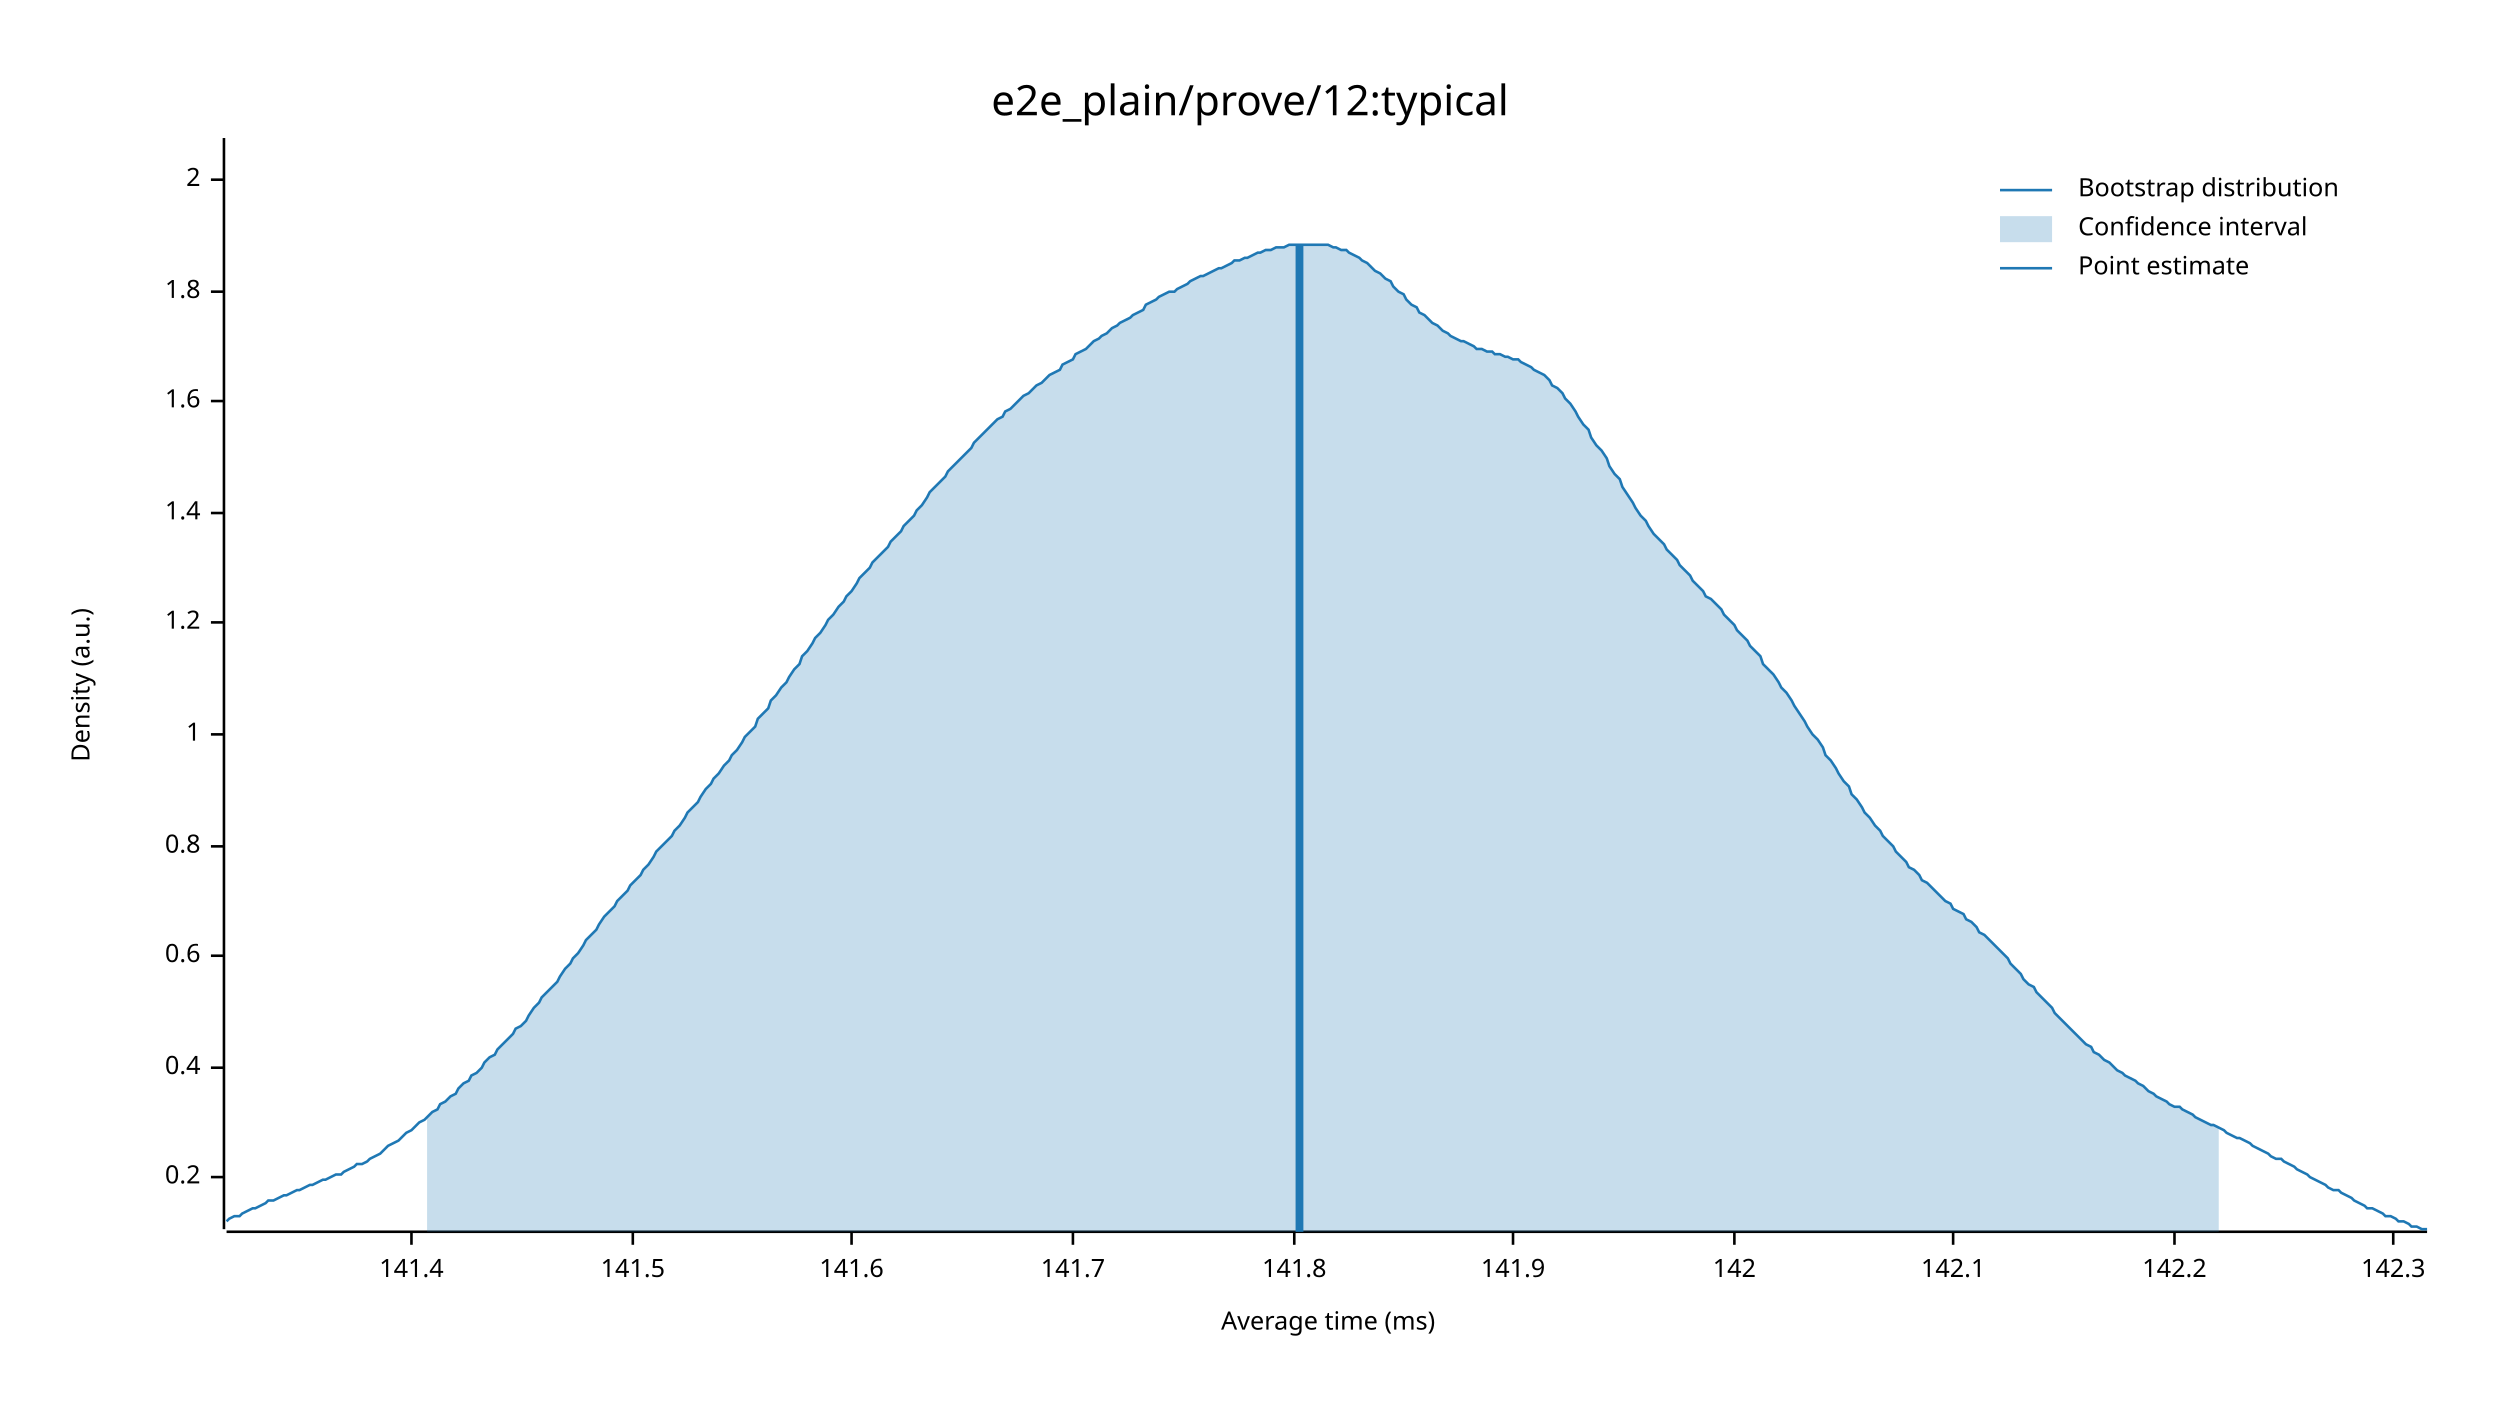
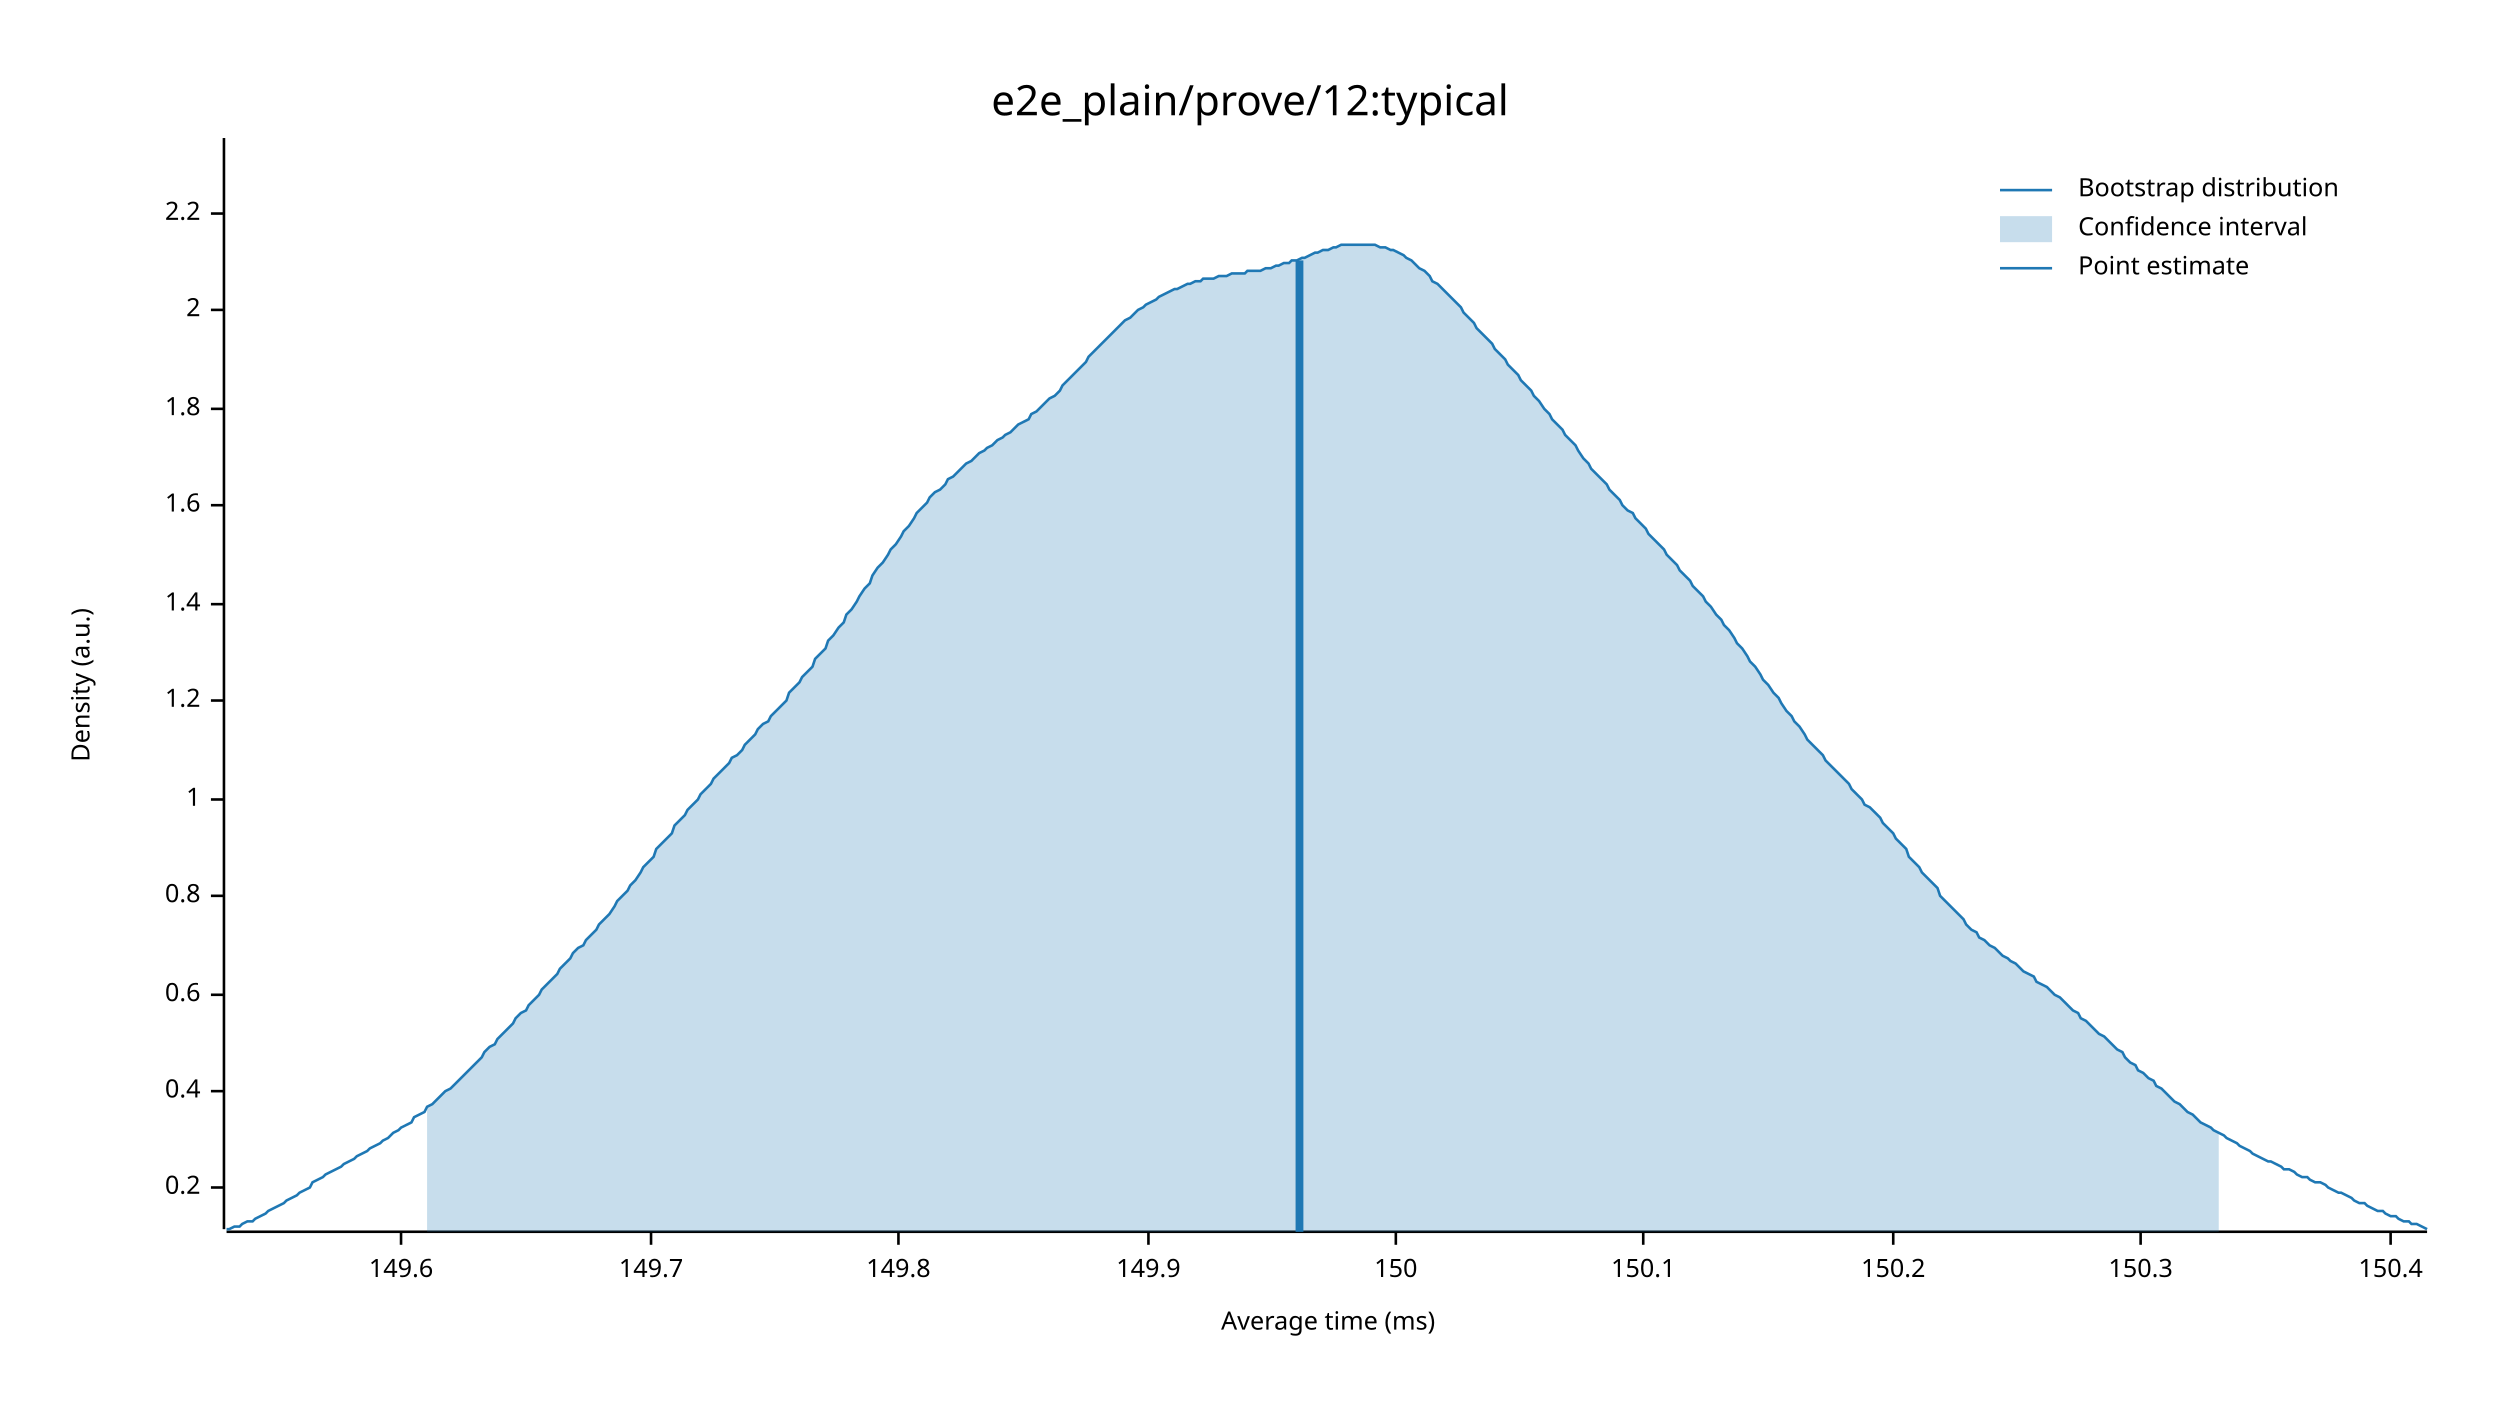
<svg xmlns="http://www.w3.org/2000/svg" width="960" height="540" viewBox="0 0 960 540">
  <text x="480" y="32" dy="0.76em" text-anchor="middle" font-family="sans-serif" font-size="16.129" opacity="1" fill="#000000">
e2e_plain/prove/12:typical
</text>
  <text x="27" y="263" dy="0.76em" text-anchor="middle" font-family="sans-serif" font-size="9.677" opacity="1" fill="#000000" transform="rotate(270, 27, 263)">
Density (a.u.)
</text>
  <text x="510" y="513" dy="-0.5ex" text-anchor="middle" font-family="sans-serif" font-size="9.677" opacity="1" fill="#000000">
Average time (ms)
</text>
  <polyline fill="none" opacity="1" stroke="#000000" stroke-width="1" points="86,53 86,472 " />
-   <text x="77" y="452" dy="0.5ex" text-anchor="end" font-family="sans-serif" font-size="9.677" opacity="1" fill="#000000">
+   <text x="77" y="456" dy="0.5ex" text-anchor="end" font-family="sans-serif" font-size="9.677" opacity="1" fill="#000000">
0.2
</text>
-   <polyline fill="none" opacity="1" stroke="#000000" stroke-width="1" points="81,452 86,452 " />
-   <text x="77" y="410" dy="0.5ex" text-anchor="end" font-family="sans-serif" font-size="9.677" opacity="1" fill="#000000">
+   <polyline fill="none" opacity="1" stroke="#000000" stroke-width="1" points="81,456 86,456 " />
+   <text x="77" y="419" dy="0.5ex" text-anchor="end" font-family="sans-serif" font-size="9.677" opacity="1" fill="#000000">
0.4
</text>
-   <polyline fill="none" opacity="1" stroke="#000000" stroke-width="1" points="81,410 86,410 " />
-   <text x="77" y="367" dy="0.5ex" text-anchor="end" font-family="sans-serif" font-size="9.677" opacity="1" fill="#000000">
+   <polyline fill="none" opacity="1" stroke="#000000" stroke-width="1" points="81,419 86,419 " />
+   <text x="77" y="382" dy="0.5ex" text-anchor="end" font-family="sans-serif" font-size="9.677" opacity="1" fill="#000000">
0.6
</text>
-   <polyline fill="none" opacity="1" stroke="#000000" stroke-width="1" points="81,367 86,367 " />
-   <text x="77" y="325" dy="0.5ex" text-anchor="end" font-family="sans-serif" font-size="9.677" opacity="1" fill="#000000">
+   <polyline fill="none" opacity="1" stroke="#000000" stroke-width="1" points="81,382 86,382 " />
+   <text x="77" y="344" dy="0.5ex" text-anchor="end" font-family="sans-serif" font-size="9.677" opacity="1" fill="#000000">
0.8
</text>
-   <polyline fill="none" opacity="1" stroke="#000000" stroke-width="1" points="81,325 86,325 " />
-   <text x="77" y="282" dy="0.5ex" text-anchor="end" font-family="sans-serif" font-size="9.677" opacity="1" fill="#000000">
+   <polyline fill="none" opacity="1" stroke="#000000" stroke-width="1" points="81,344 86,344 " />
+   <text x="77" y="307" dy="0.5ex" text-anchor="end" font-family="sans-serif" font-size="9.677" opacity="1" fill="#000000">
1
</text>
-   <polyline fill="none" opacity="1" stroke="#000000" stroke-width="1" points="81,282 86,282 " />
-   <text x="77" y="239" dy="0.5ex" text-anchor="end" font-family="sans-serif" font-size="9.677" opacity="1" fill="#000000">
+   <polyline fill="none" opacity="1" stroke="#000000" stroke-width="1" points="81,307 86,307 " />
+   <text x="77" y="269" dy="0.5ex" text-anchor="end" font-family="sans-serif" font-size="9.677" opacity="1" fill="#000000">
1.2
</text>
-   <polyline fill="none" opacity="1" stroke="#000000" stroke-width="1" points="81,239 86,239 " />
-   <text x="77" y="197" dy="0.5ex" text-anchor="end" font-family="sans-serif" font-size="9.677" opacity="1" fill="#000000">
+   <polyline fill="none" opacity="1" stroke="#000000" stroke-width="1" points="81,269 86,269 " />
+   <text x="77" y="232" dy="0.5ex" text-anchor="end" font-family="sans-serif" font-size="9.677" opacity="1" fill="#000000">
1.4
</text>
-   <polyline fill="none" opacity="1" stroke="#000000" stroke-width="1" points="81,197 86,197 " />
-   <text x="77" y="154" dy="0.5ex" text-anchor="end" font-family="sans-serif" font-size="9.677" opacity="1" fill="#000000">
+   <polyline fill="none" opacity="1" stroke="#000000" stroke-width="1" points="81,232 86,232 " />
+   <text x="77" y="194" dy="0.5ex" text-anchor="end" font-family="sans-serif" font-size="9.677" opacity="1" fill="#000000">
1.6
</text>
-   <polyline fill="none" opacity="1" stroke="#000000" stroke-width="1" points="81,154 86,154 " />
-   <text x="77" y="112" dy="0.5ex" text-anchor="end" font-family="sans-serif" font-size="9.677" opacity="1" fill="#000000">
+   <polyline fill="none" opacity="1" stroke="#000000" stroke-width="1" points="81,194 86,194 " />
+   <text x="77" y="157" dy="0.5ex" text-anchor="end" font-family="sans-serif" font-size="9.677" opacity="1" fill="#000000">
1.8
</text>
-   <polyline fill="none" opacity="1" stroke="#000000" stroke-width="1" points="81,112 86,112 " />
-   <text x="77" y="69" dy="0.5ex" text-anchor="end" font-family="sans-serif" font-size="9.677" opacity="1" fill="#000000">
+   <polyline fill="none" opacity="1" stroke="#000000" stroke-width="1" points="81,157 86,157 " />
+   <text x="77" y="119" dy="0.5ex" text-anchor="end" font-family="sans-serif" font-size="9.677" opacity="1" fill="#000000">
2
</text>
-   <polyline fill="none" opacity="1" stroke="#000000" stroke-width="1" points="81,69 86,69 " />
+   <polyline fill="none" opacity="1" stroke="#000000" stroke-width="1" points="81,119 86,119 " />
+   <text x="77" y="82" dy="0.5ex" text-anchor="end" font-family="sans-serif" font-size="9.677" opacity="1" fill="#000000">
+ 2.2
+ </text>
+   <polyline fill="none" opacity="1" stroke="#000000" stroke-width="1" points="81,82 86,82 " />
  <polyline fill="none" opacity="1" stroke="#000000" stroke-width="1" points="87,473 932,473 " />
-   <text x="158" y="483" dy="0.76em" text-anchor="middle" font-family="sans-serif" font-size="9.677" opacity="1" fill="#000000">
- 141.4
+   <text x="154" y="483" dy="0.76em" text-anchor="middle" font-family="sans-serif" font-size="9.677" opacity="1" fill="#000000">
+ 149.6
</text>
-   <polyline fill="none" opacity="1" stroke="#000000" stroke-width="1" points="158,473 158,478 " />
-   <text x="243" y="483" dy="0.76em" text-anchor="middle" font-family="sans-serif" font-size="9.677" opacity="1" fill="#000000">
- 141.5
+   <polyline fill="none" opacity="1" stroke="#000000" stroke-width="1" points="154,473 154,478 " />
+   <text x="250" y="483" dy="0.76em" text-anchor="middle" font-family="sans-serif" font-size="9.677" opacity="1" fill="#000000">
+ 149.7
</text>
-   <polyline fill="none" opacity="1" stroke="#000000" stroke-width="1" points="243,473 243,478 " />
-   <text x="327" y="483" dy="0.76em" text-anchor="middle" font-family="sans-serif" font-size="9.677" opacity="1" fill="#000000">
- 141.6
+   <polyline fill="none" opacity="1" stroke="#000000" stroke-width="1" points="250,473 250,478 " />
+   <text x="345" y="483" dy="0.76em" text-anchor="middle" font-family="sans-serif" font-size="9.677" opacity="1" fill="#000000">
+ 149.8
</text>
-   <polyline fill="none" opacity="1" stroke="#000000" stroke-width="1" points="327,473 327,478 " />
-   <text x="412" y="483" dy="0.76em" text-anchor="middle" font-family="sans-serif" font-size="9.677" opacity="1" fill="#000000">
- 141.7
+   <polyline fill="none" opacity="1" stroke="#000000" stroke-width="1" points="345,473 345,478 " />
+   <text x="441" y="483" dy="0.76em" text-anchor="middle" font-family="sans-serif" font-size="9.677" opacity="1" fill="#000000">
+ 149.9
</text>
-   <polyline fill="none" opacity="1" stroke="#000000" stroke-width="1" points="412,473 412,478 " />
-   <text x="497" y="483" dy="0.76em" text-anchor="middle" font-family="sans-serif" font-size="9.677" opacity="1" fill="#000000">
- 141.8
+   <polyline fill="none" opacity="1" stroke="#000000" stroke-width="1" points="441,473 441,478 " />
+   <text x="536" y="483" dy="0.76em" text-anchor="middle" font-family="sans-serif" font-size="9.677" opacity="1" fill="#000000">
+ 150
</text>
-   <polyline fill="none" opacity="1" stroke="#000000" stroke-width="1" points="497,473 497,478 " />
-   <text x="581" y="483" dy="0.76em" text-anchor="middle" font-family="sans-serif" font-size="9.677" opacity="1" fill="#000000">
- 141.9
+   <polyline fill="none" opacity="1" stroke="#000000" stroke-width="1" points="536,473 536,478 " />
+   <text x="631" y="483" dy="0.76em" text-anchor="middle" font-family="sans-serif" font-size="9.677" opacity="1" fill="#000000">
+ 150.1
</text>
-   <polyline fill="none" opacity="1" stroke="#000000" stroke-width="1" points="581,473 581,478 " />
-   <text x="666" y="483" dy="0.76em" text-anchor="middle" font-family="sans-serif" font-size="9.677" opacity="1" fill="#000000">
- 142
+   <polyline fill="none" opacity="1" stroke="#000000" stroke-width="1" points="631,473 631,478 " />
+   <text x="727" y="483" dy="0.76em" text-anchor="middle" font-family="sans-serif" font-size="9.677" opacity="1" fill="#000000">
+ 150.2
</text>
-   <polyline fill="none" opacity="1" stroke="#000000" stroke-width="1" points="666,473 666,478 " />
-   <text x="750" y="483" dy="0.76em" text-anchor="middle" font-family="sans-serif" font-size="9.677" opacity="1" fill="#000000">
- 142.1
+   <polyline fill="none" opacity="1" stroke="#000000" stroke-width="1" points="727,473 727,478 " />
+   <text x="822" y="483" dy="0.76em" text-anchor="middle" font-family="sans-serif" font-size="9.677" opacity="1" fill="#000000">
+ 150.3
</text>
-   <polyline fill="none" opacity="1" stroke="#000000" stroke-width="1" points="750,473 750,478 " />
-   <text x="835" y="483" dy="0.76em" text-anchor="middle" font-family="sans-serif" font-size="9.677" opacity="1" fill="#000000">
- 142.2
+   <polyline fill="none" opacity="1" stroke="#000000" stroke-width="1" points="822,473 822,478 " />
+   <text x="918" y="483" dy="0.76em" text-anchor="middle" font-family="sans-serif" font-size="9.677" opacity="1" fill="#000000">
+ 150.4
</text>
-   <polyline fill="none" opacity="1" stroke="#000000" stroke-width="1" points="835,473 835,478 " />
-   <text x="919" y="483" dy="0.76em" text-anchor="middle" font-family="sans-serif" font-size="9.677" opacity="1" fill="#000000">
- 142.3
- </text>
-   <polyline fill="none" opacity="1" stroke="#000000" stroke-width="1" points="919,473 919,478 " />
-   <polyline fill="none" opacity="1" stroke="#1F78B4" stroke-width="1" points="87,469 88,468 90,467 92,467 93,466 95,465 97,464 98,464 100,463 102,462 103,461 105,461 107,460 109,459 110,459 112,458 114,457 115,457 117,456 119,455 120,455 122,454 124,453 125,453 127,452 129,451 131,451 132,450 134,449 136,448 137,447 139,447 141,446 142,445 144,444 146,443 147,442 149,440 151,439 153,438 154,437 156,435 158,434 159,433 161,431 163,430 164,429 166,427 168,426 169,424 171,423 173,421 175,420 176,418 178,416 180,415 181,413 183,412 185,410 186,408 188,406 190,405 191,403 193,401 195,399 197,397 198,395 200,394 202,392 203,390 205,387 207,385 208,383 210,381 212,379 214,377 215,375 217,372 219,370 220,368 222,366 224,363 225,361 227,359 229,357 230,355 232,352 234,350 236,348 237,346 239,344 241,342 242,340 244,338 246,336 247,334 249,332 251,329 252,327 254,325 256,323 258,321 259,319 261,317 263,314 264,312 266,310 268,308 269,306 271,303 273,301 274,299 276,297 278,294 280,292 281,290 283,288 285,285 286,283 288,281 290,279 291,276 293,274 295,272 296,269 298,267 300,264 302,262 303,260 305,257 307,255 308,252 310,250 312,247 313,245 315,243 317,240 318,238 320,236 322,233 324,231 325,229 327,227 329,224 330,222 332,220 334,218 335,216 337,214 339,212 341,210 342,208 344,206 346,204 347,202 349,200 351,198 352,196 354,194 356,191 357,189 359,187 361,185 363,183 364,181 366,179 368,177 369,176 371,174 373,172 374,170 376,168 378,166 379,165 381,163 383,161 385,160 386,158 388,157 390,155 391,154 393,152 395,151 396,150 398,148 400,147 401,146 403,144 405,143 407,142 408,140 410,139 412,138 413,136 415,135 417,134 418,133 420,131 422,130 423,129 425,128 427,126 429,125 430,124 432,123 434,122 435,121 437,120 439,119 440,117 442,116 444,115 445,114 447,113 449,112 451,112 452,111 454,110 456,109 457,108 459,107 461,106 462,106 464,105 466,104 468,103 469,103 471,102 473,101 474,100 476,100 478,99 479,99 481,98 483,97 484,97 486,96 488,96 490,95 491,95 493,95 495,94 496,94 498,94 500,94 501,94 503,94 505,94 506,94 508,94 510,94 512,95 513,95 515,96 517,96 518,97 520,98 522,99 523,100 525,101 527,103 528,104 530,105 532,107 534,108 535,110 537,112 539,113 540,115 542,117 544,118 545,120 547,121 549,123 550,124 552,125 554,127 556,128 557,129 559,130 561,131 562,131 564,132 566,133 567,134 569,134 571,135 573,135 574,136 576,136 578,137 579,137 581,138 583,138 584,139 586,140 588,141 589,142 591,143 593,144 595,146 596,148 598,149 600,151 601,153 603,155 605,158 606,160 608,163 610,165 611,168 613,171 615,173 617,176 618,179 620,182 622,184 623,187 625,190 627,193 628,195 630,198 632,200 633,202 635,205 637,207 639,209 640,211 642,213 644,215 645,217 647,219 649,221 650,223 652,225 654,227 655,229 657,230 659,232 661,234 662,236 664,238 666,240 667,242 669,244 671,246 672,248 674,250 676,252 677,255 679,257 681,259 683,262 684,264 686,266 688,269 689,271 691,274 693,277 694,279 696,282 698,284 700,287 701,290 703,292 705,295 706,297 708,300 710,302 711,305 713,307 715,310 716,312 718,314 720,317 722,319 723,321 725,323 727,325 728,327 730,329 732,331 733,333 735,334 737,336 738,338 740,339 742,341 744,343 745,344 747,346 749,347 750,349 752,350 754,351 755,353 757,354 759,356 760,358 762,359 764,361 766,363 767,364 769,366 771,368 772,370 774,372 776,374 777,376 779,378 781,379 782,381 784,383 786,385 788,387 789,389 791,391 793,393 794,394 796,396 798,398 799,399 801,401 803,402 804,404 806,405 808,407 810,408 811,409 813,411 815,412 816,413 818,414 820,415 821,416 823,417 825,419 827,420 828,421 830,422 832,423 833,424 835,425 837,425 838,426 840,427 842,428 843,429 845,430 847,431 849,432 850,432 852,433 854,434 855,435 857,436 859,437 860,437 862,438 864,439 865,440 867,441 869,442 871,443 872,444 874,445 876,445 877,446 879,447 881,448 882,449 884,450 886,451 887,452 889,453 891,454 893,455 894,456 896,457 898,457 899,458 901,459 903,460 904,461 906,462 908,463 909,464 911,464 913,465 915,466 916,467 918,467 920,468 921,469 923,469 925,470 926,471 928,471 930,472 932,472 " />
-   <polygon opacity="0.25" fill="#1F78B4" points="164,429 166,427 168,426 169,424 171,423 173,421 175,420 176,418 178,416 180,415 181,413 183,412 185,410 186,408 188,406 190,405 191,403 193,401 195,399 197,397 198,395 200,394 202,392 203,390 205,387 207,385 208,383 210,381 212,379 214,377 215,375 217,372 219,370 220,368 222,366 224,363 225,361 227,359 229,357 230,355 232,352 234,350 236,348 237,346 239,344 241,342 242,340 244,338 246,336 247,334 249,332 251,329 252,327 254,325 256,323 258,321 259,319 261,317 263,314 264,312 266,310 268,308 269,306 271,303 273,301 274,299 276,297 278,294 280,292 281,290 283,288 285,285 286,283 288,281 290,279 291,276 293,274 295,272 296,269 298,267 300,264 302,262 303,260 305,257 307,255 308,252 310,250 312,247 313,245 315,243 317,240 318,238 320,236 322,233 324,231 325,229 327,227 329,224 330,222 332,220 334,218 335,216 337,214 339,212 341,210 342,208 344,206 346,204 347,202 349,200 351,198 352,196 354,194 356,191 357,189 359,187 361,185 363,183 364,181 366,179 368,177 369,176 371,174 373,172 374,170 376,168 378,166 379,165 381,163 383,161 385,160 386,158 388,157 390,155 391,154 393,152 395,151 396,150 398,148 400,147 401,146 403,144 405,143 407,142 408,140 410,139 412,138 413,136 415,135 417,134 418,133 420,131 422,130 423,129 425,128 427,126 429,125 430,124 432,123 434,122 435,121 437,120 439,119 440,117 442,116 444,115 445,114 447,113 449,112 451,112 452,111 454,110 456,109 457,108 459,107 461,106 462,106 464,105 466,104 468,103 469,103 471,102 473,101 474,100 476,100 478,99 479,99 481,98 483,97 484,97 486,96 488,96 490,95 491,95 493,95 495,94 496,94 498,94 500,94 501,94 503,94 505,94 506,94 508,94 510,94 512,95 513,95 515,96 517,96 518,97 520,98 522,99 523,100 525,101 527,103 528,104 530,105 532,107 534,108 535,110 537,112 539,113 540,115 542,117 544,118 545,120 547,121 549,123 550,124 552,125 554,127 556,128 557,129 559,130 561,131 562,131 564,132 566,133 567,134 569,134 571,135 573,135 574,136 576,136 578,137 579,137 581,138 583,138 584,139 586,140 588,141 589,142 591,143 593,144 595,146 596,148 598,149 600,151 601,153 603,155 605,158 606,160 608,163 610,165 611,168 613,171 615,173 617,176 618,179 620,182 622,184 623,187 625,190 627,193 628,195 630,198 632,200 633,202 635,205 637,207 639,209 640,211 642,213 644,215 645,217 647,219 649,221 650,223 652,225 654,227 655,229 657,230 659,232 661,234 662,236 664,238 666,240 667,242 669,244 671,246 672,248 674,250 676,252 677,255 679,257 681,259 683,262 684,264 686,266 688,269 689,271 691,274 693,277 694,279 696,282 698,284 700,287 701,290 703,292 705,295 706,297 708,300 710,302 711,305 713,307 715,310 716,312 718,314 720,317 722,319 723,321 725,323 727,325 728,327 730,329 732,331 733,333 735,334 737,336 738,338 740,339 742,341 744,343 745,344 747,346 749,347 750,349 752,350 754,351 755,353 757,354 759,356 760,358 762,359 764,361 766,363 767,364 769,366 771,368 772,370 774,372 776,374 777,376 779,378 781,379 782,381 784,383 786,385 788,387 789,389 791,391 793,393 794,394 796,396 798,398 799,399 801,401 803,402 804,404 806,405 808,407 810,408 811,409 813,411 815,412 816,413 818,414 820,415 821,416 823,417 825,419 827,420 828,421 830,422 832,423 833,424 835,425 837,425 838,426 840,427 842,428 843,429 845,430 847,431 849,432 850,432 852,433 852,473 164,473 " />
-   <polyline fill="none" opacity="1" stroke="#1F78B4" stroke-width="3" points="499,473 499,94 " />
+   <polyline fill="none" opacity="1" stroke="#000000" stroke-width="1" points="918,473 918,478 " />
+   <polyline fill="none" opacity="1" stroke="#1F78B4" stroke-width="1" points="87,472 88,472 90,471 92,471 93,470 95,469 97,469 98,468 100,467 102,466 103,465 105,464 107,463 109,462 110,461 112,460 114,459 115,458 117,457 119,456 120,454 122,453 124,452 125,451 127,450 129,449 131,448 132,447 134,446 136,445 137,444 139,443 141,442 142,441 144,440 146,439 147,438 149,437 151,435 153,434 154,433 156,432 158,431 159,429 161,428 163,427 164,425 166,424 168,422 169,421 171,419 173,418 175,416 176,415 178,413 180,411 181,410 183,408 185,406 186,404 188,402 190,401 191,399 193,397 195,395 197,393 198,391 200,389 202,388 203,386 205,384 207,382 208,380 210,378 212,376 214,374 215,372 217,370 219,368 220,366 222,364 224,363 225,361 227,359 229,357 230,355 232,353 234,351 236,348 237,346 239,344 241,342 242,340 244,338 246,335 247,333 249,331 251,329 252,326 254,324 256,322 258,320 259,317 261,315 263,313 264,311 266,309 268,307 269,305 271,303 273,301 274,299 276,297 278,295 280,293 281,291 283,290 285,288 286,286 288,284 290,282 291,280 293,278 295,277 296,275 298,273 300,271 302,269 303,266 305,264 307,262 308,260 310,258 312,256 313,253 315,251 317,249 318,246 320,244 322,241 324,239 325,236 327,234 329,231 330,229 332,226 334,224 335,221 337,218 339,216 341,213 342,211 344,209 346,206 347,204 349,202 351,199 352,197 354,195 356,193 357,191 359,189 361,188 363,186 364,184 366,183 368,181 369,180 371,178 373,177 374,176 376,174 378,173 379,172 381,171 383,169 385,168 386,167 388,166 390,164 391,163 393,162 395,161 396,159 398,158 400,156 401,155 403,153 405,152 407,150 408,148 410,146 412,144 413,143 415,141 417,139 418,137 420,135 422,133 423,132 425,130 427,128 429,126 430,125 432,123 434,122 435,121 437,119 439,118 440,117 442,116 444,115 445,114 447,113 449,112 451,111 452,111 454,110 456,109 457,109 459,108 461,108 462,107 464,107 466,107 468,106 469,106 471,106 473,105 474,105 476,105 478,105 479,104 481,104 483,104 484,104 486,103 488,103 490,102 491,102 493,101 495,101 496,100 498,100 500,99 501,99 503,98 505,97 506,97 508,96 510,96 512,95 513,95 515,94 517,94 518,94 520,94 522,94 523,94 525,94 527,94 528,94 530,95 532,95 534,96 535,96 537,97 539,98 540,99 542,100 544,102 545,103 547,104 549,106 550,108 552,109 554,111 556,113 557,114 559,116 561,118 562,120 564,122 566,124 567,126 569,128 571,130 573,132 574,134 576,136 578,138 579,140 581,142 583,144 584,146 586,148 588,150 589,152 591,154 593,157 595,159 596,161 598,163 600,165 601,167 603,169 605,171 606,173 608,176 610,178 611,180 613,182 615,184 617,186 618,188 620,190 622,192 623,194 625,196 627,197 628,199 630,201 632,203 633,205 635,207 637,209 639,211 640,213 642,215 644,217 645,219 647,221 649,223 650,225 652,227 654,229 655,231 657,233 659,236 661,238 662,240 664,242 666,245 667,247 669,249 671,252 672,254 674,256 676,259 677,261 679,263 681,266 683,268 684,270 686,273 688,275 689,277 691,279 693,282 694,284 696,286 698,288 700,290 701,292 703,294 705,296 706,297 708,299 710,301 711,303 713,305 715,307 716,309 718,310 720,312 722,314 723,316 725,318 727,320 728,322 730,324 732,326 733,329 735,331 737,333 738,335 740,337 742,339 744,341 745,344 747,346 749,348 750,349 752,351 754,353 755,355 757,357 759,358 760,360 762,361 764,363 766,364 767,365 769,367 771,368 772,369 774,370 776,372 777,373 779,374 781,375 782,377 784,378 786,379 788,381 789,382 791,383 793,385 794,386 796,388 798,389 799,391 801,392 803,394 804,395 806,397 808,398 810,400 811,401 813,403 815,404 816,406 818,408 820,409 821,411 823,412 825,414 827,415 828,417 830,418 832,420 833,421 835,423 837,424 838,425 840,427 842,428 843,429 845,431 847,432 849,433 850,434 852,435 854,436 855,437 857,438 859,439 860,440 862,441 864,442 865,443 867,444 869,445 871,446 872,446 874,447 876,448 877,449 879,449 881,450 882,451 884,452 886,452 887,453 889,454 891,454 893,455 894,456 896,457 898,458 899,458 901,459 903,460 904,461 906,462 908,462 909,463 911,464 913,465 915,465 916,466 918,467 920,467 921,468 923,469 925,469 926,470 928,470 930,471 932,472 " />
+   <polygon opacity="0.25" fill="#1F78B4" points="164,425 166,424 168,422 169,421 171,419 173,418 175,416 176,415 178,413 180,411 181,410 183,408 185,406 186,404 188,402 190,401 191,399 193,397 195,395 197,393 198,391 200,389 202,388 203,386 205,384 207,382 208,380 210,378 212,376 214,374 215,372 217,370 219,368 220,366 222,364 224,363 225,361 227,359 229,357 230,355 232,353 234,351 236,348 237,346 239,344 241,342 242,340 244,338 246,335 247,333 249,331 251,329 252,326 254,324 256,322 258,320 259,317 261,315 263,313 264,311 266,309 268,307 269,305 271,303 273,301 274,299 276,297 278,295 280,293 281,291 283,290 285,288 286,286 288,284 290,282 291,280 293,278 295,277 296,275 298,273 300,271 302,269 303,266 305,264 307,262 308,260 310,258 312,256 313,253 315,251 317,249 318,246 320,244 322,241 324,239 325,236 327,234 329,231 330,229 332,226 334,224 335,221 337,218 339,216 341,213 342,211 344,209 346,206 347,204 349,202 351,199 352,197 354,195 356,193 357,191 359,189 361,188 363,186 364,184 366,183 368,181 369,180 371,178 373,177 374,176 376,174 378,173 379,172 381,171 383,169 385,168 386,167 388,166 390,164 391,163 393,162 395,161 396,159 398,158 400,156 401,155 403,153 405,152 407,150 408,148 410,146 412,144 413,143 415,141 417,139 418,137 420,135 422,133 423,132 425,130 427,128 429,126 430,125 432,123 434,122 435,121 437,119 439,118 440,117 442,116 444,115 445,114 447,113 449,112 451,111 452,111 454,110 456,109 457,109 459,108 461,108 462,107 464,107 466,107 468,106 469,106 471,106 473,105 474,105 476,105 478,105 479,104 481,104 483,104 484,104 486,103 488,103 490,102 491,102 493,101 495,101 496,100 498,100 500,99 501,99 503,98 505,97 506,97 508,96 510,96 512,95 513,95 515,94 517,94 518,94 520,94 522,94 523,94 525,94 527,94 528,94 530,95 532,95 534,96 535,96 537,97 539,98 540,99 542,100 544,102 545,103 547,104 549,106 550,108 552,109 554,111 556,113 557,114 559,116 561,118 562,120 564,122 566,124 567,126 569,128 571,130 573,132 574,134 576,136 578,138 579,140 581,142 583,144 584,146 586,148 588,150 589,152 591,154 593,157 595,159 596,161 598,163 600,165 601,167 603,169 605,171 606,173 608,176 610,178 611,180 613,182 615,184 617,186 618,188 620,190 622,192 623,194 625,196 627,197 628,199 630,201 632,203 633,205 635,207 637,209 639,211 640,213 642,215 644,217 645,219 647,221 649,223 650,225 652,227 654,229 655,231 657,233 659,236 661,238 662,240 664,242 666,245 667,247 669,249 671,252 672,254 674,256 676,259 677,261 679,263 681,266 683,268 684,270 686,273 688,275 689,277 691,279 693,282 694,284 696,286 698,288 700,290 701,292 703,294 705,296 706,297 708,299 710,301 711,303 713,305 715,307 716,309 718,310 720,312 722,314 723,316 725,318 727,320 728,322 730,324 732,326 733,329 735,331 737,333 738,335 740,337 742,339 744,341 745,344 747,346 749,348 750,349 752,351 754,353 755,355 757,357 759,358 760,360 762,361 764,363 766,364 767,365 769,367 771,368 772,369 774,370 776,372 777,373 779,374 781,375 782,377 784,378 786,379 788,381 789,382 791,383 793,385 794,386 796,388 798,389 799,391 801,392 803,394 804,395 806,397 808,398 810,400 811,401 813,403 815,404 816,406 818,408 820,409 821,411 823,412 825,414 827,415 828,417 830,418 832,420 833,421 835,423 837,424 838,425 840,427 842,428 843,429 845,431 847,432 849,433 850,434 852,435 852,473 164,473 " />
+   <polyline fill="none" opacity="1" stroke="#1F78B4" stroke-width="3" points="499,473 499,100 " />
  <text x="798" y="68" dy="0.76em" text-anchor="start" font-family="sans-serif" font-size="9.677" opacity="1" fill="#000000">
Bootstrap distribution
</text>
  <text x="798" y="83" dy="0.76em" text-anchor="start" font-family="sans-serif" font-size="9.677" opacity="1" fill="#000000">
Confidence interval
</text>
  <text x="798" y="98" dy="0.76em" text-anchor="start" font-family="sans-serif" font-size="9.677" opacity="1" fill="#000000">
Point estimate
</text>
  <polyline fill="none" opacity="1" stroke="#1F78B4" stroke-width="1" points="768,73 788,73 " />
  <rect x="768" y="83" width="20" height="10" opacity="0.25" fill="#1F78B4" stroke="none" />
  <polyline fill="none" opacity="1" stroke="#1F78B4" stroke-width="1" points="768,103 788,103 " />
</svg>
